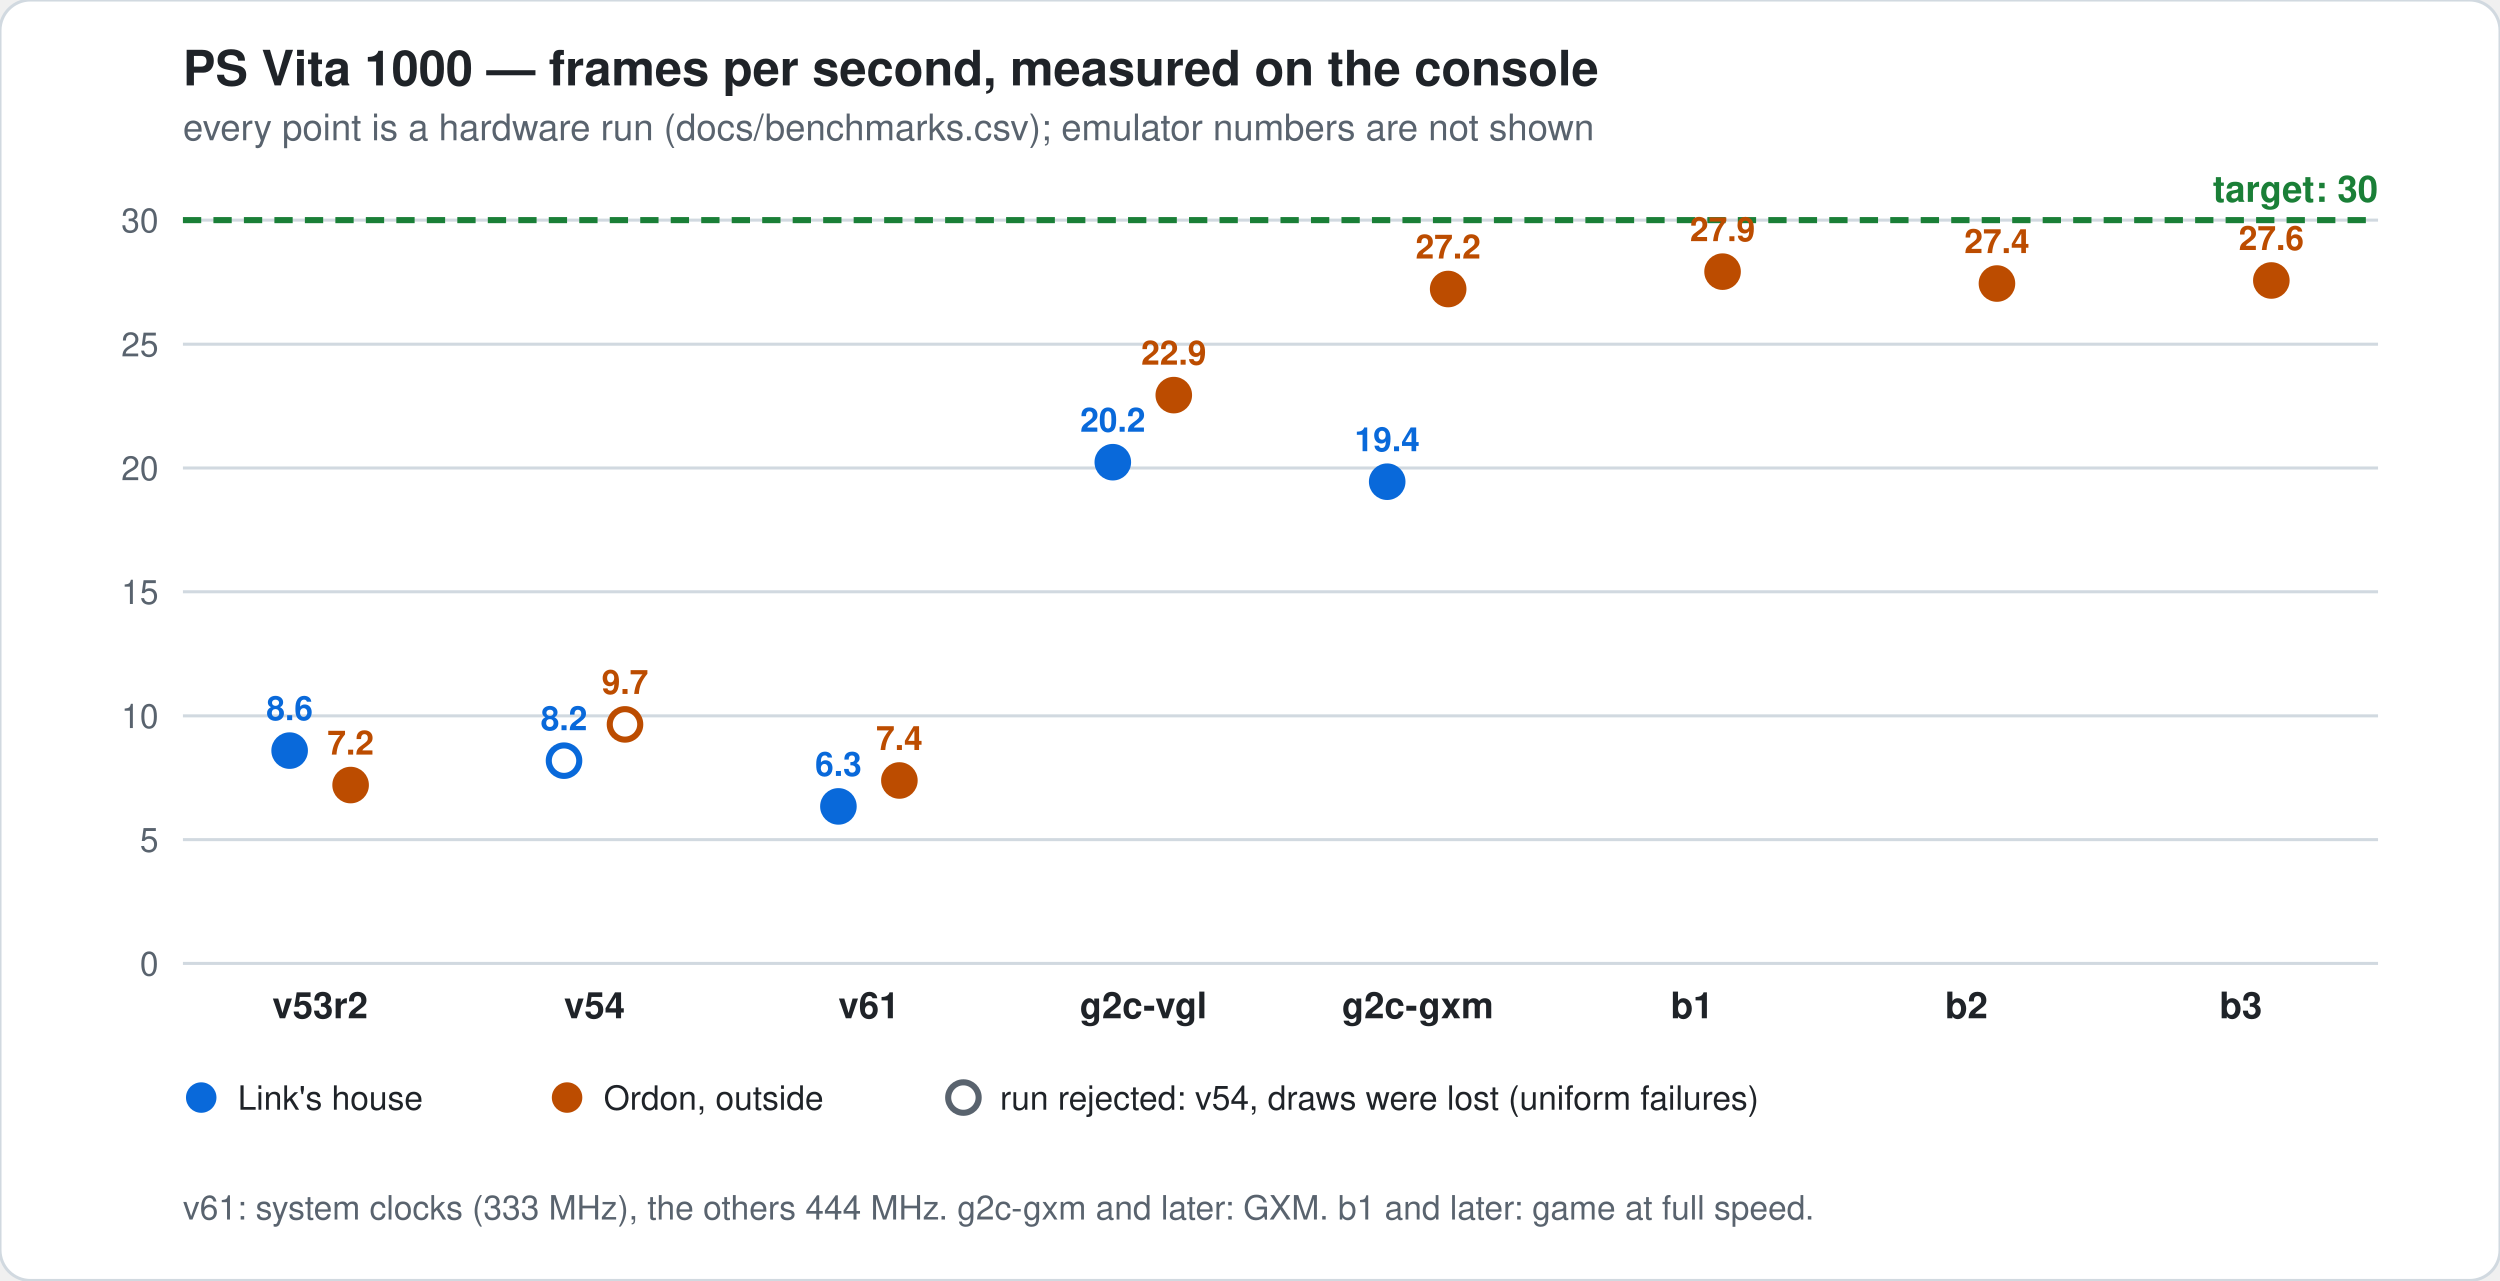
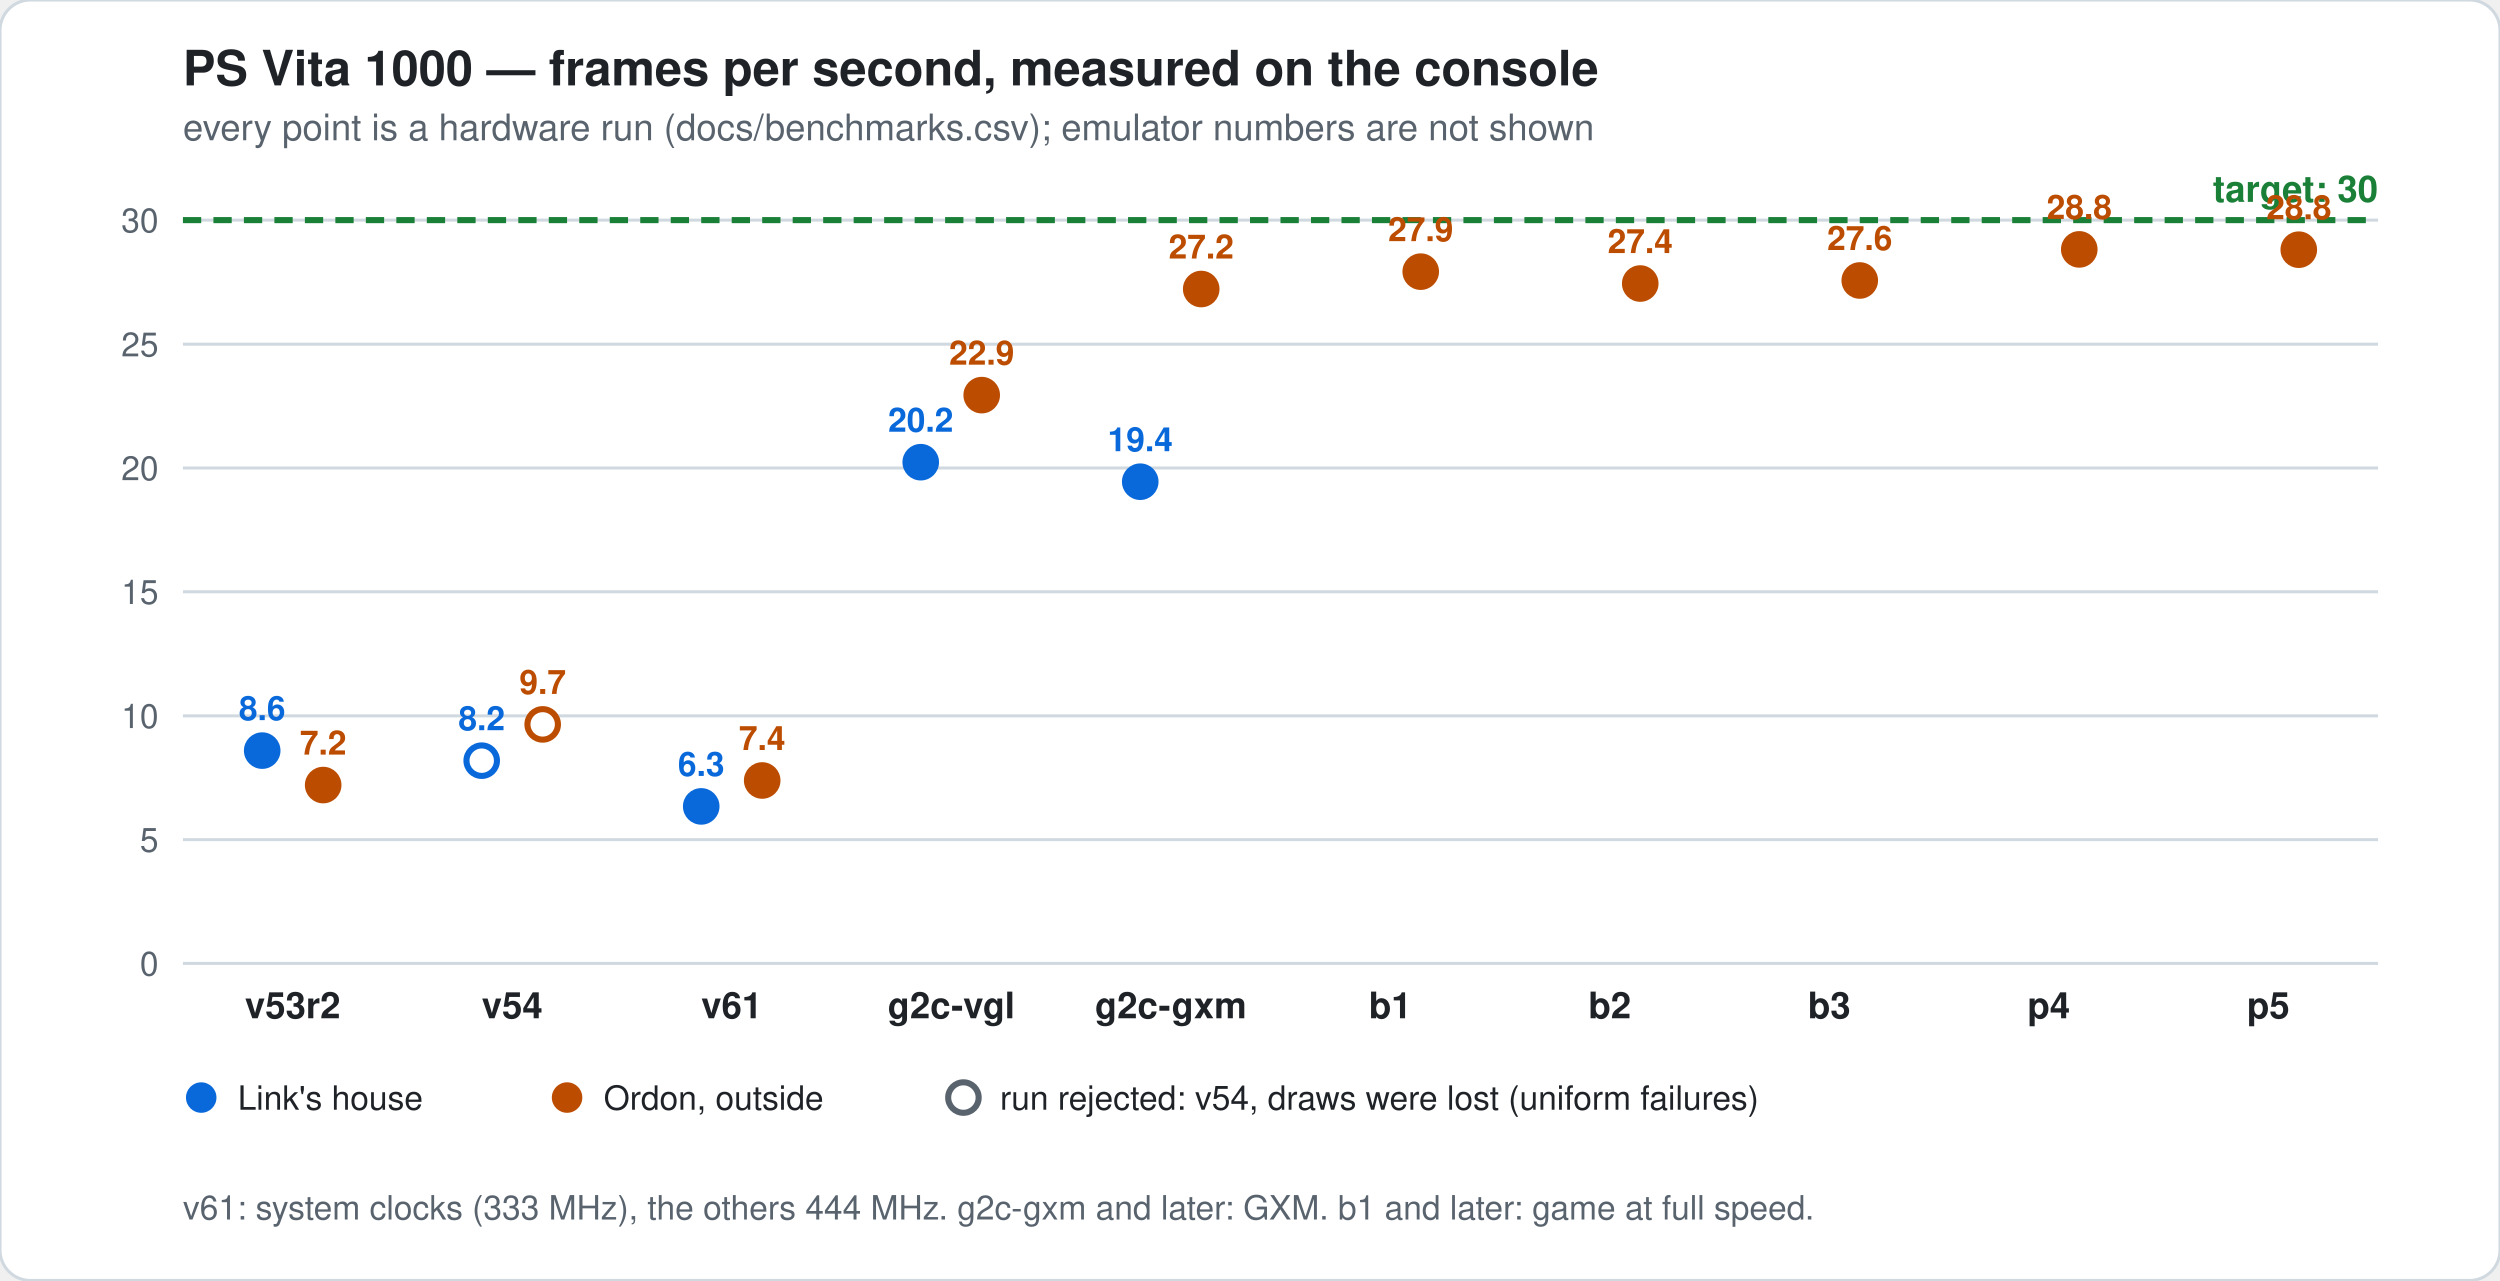
<svg xmlns="http://www.w3.org/2000/svg" viewBox="0 0 820 420" width="820" height="420">
  <rect width="820" height="420" rx="10" fill="#ffffff" stroke="#d1d9e0" />
  <text x="60.0" y="28.0" font-family="-apple-system,Segoe UI,Helvetica,Arial,sans-serif" font-size="16" fill="#1f2328" text-anchor="start" font-weight="600">PS Vita 1000 — frames per second, measured on the console</text>
  <text x="60.0" y="46.0" font-family="-apple-system,Segoe UI,Helvetica,Arial,sans-serif" font-size="12" fill="#59636e" text-anchor="start" font-weight="normal">every point is a hardware run (docs/benchmarks.csv); emulator numbers are not shown</text>
  <line x1="60" x2="780" y1="316.0" y2="316.0" stroke="#d1d9e0" />
  <text x="52.0" y="320.0" font-family="-apple-system,Segoe UI,Helvetica,Arial,sans-serif" font-size="11" fill="#59636e" text-anchor="end" font-weight="normal">0</text>
  <line x1="60" x2="780" y1="275.4" y2="275.4" stroke="#d1d9e0" />
  <text x="52.0" y="279.4" font-family="-apple-system,Segoe UI,Helvetica,Arial,sans-serif" font-size="11" fill="#59636e" text-anchor="end" font-weight="normal">5</text>
  <line x1="60" x2="780" y1="234.8" y2="234.8" stroke="#d1d9e0" />
  <text x="52.0" y="238.8" font-family="-apple-system,Segoe UI,Helvetica,Arial,sans-serif" font-size="11" fill="#59636e" text-anchor="end" font-weight="normal">10</text>
  <line x1="60" x2="780" y1="194.1" y2="194.1" stroke="#d1d9e0" />
  <text x="52.0" y="198.1" font-family="-apple-system,Segoe UI,Helvetica,Arial,sans-serif" font-size="11" fill="#59636e" text-anchor="end" font-weight="normal">15</text>
  <line x1="60" x2="780" y1="153.5" y2="153.5" stroke="#d1d9e0" />
  <text x="52.0" y="157.5" font-family="-apple-system,Segoe UI,Helvetica,Arial,sans-serif" font-size="11" fill="#59636e" text-anchor="end" font-weight="normal">20</text>
  <line x1="60" x2="780" y1="112.9" y2="112.9" stroke="#d1d9e0" />
  <text x="52.0" y="116.9" font-family="-apple-system,Segoe UI,Helvetica,Arial,sans-serif" font-size="11" fill="#59636e" text-anchor="end" font-weight="normal">25</text>
  <line x1="60" x2="780" y1="72.2" y2="72.2" stroke="#d1d9e0" />
  <text x="52.0" y="76.2" font-family="-apple-system,Segoe UI,Helvetica,Arial,sans-serif" font-size="11" fill="#59636e" text-anchor="end" font-weight="normal">30</text>
  <line x1="60" x2="780" y1="72.2" y2="72.2" stroke="#1a7f37" stroke-width="2" stroke-dasharray="6 4" />
  <text x="780.0" y="66.2" font-family="-apple-system,Segoe UI,Helvetica,Arial,sans-serif" font-size="12" fill="#1a7f37" text-anchor="end" font-weight="600">target: 30</text>
-   <circle cx="95.0" cy="246.2" r="5" fill="#0969da" stroke="#0969da" stroke-width="2" />
-   <text x="95.0" y="236.2" font-family="-apple-system,Segoe UI,Helvetica,Arial,sans-serif" font-size="11" fill="#0969da" text-anchor="middle" font-weight="600">8.6</text>
-   <circle cx="185.0" cy="249.5" r="5" fill="#ffffff" stroke="#0969da" stroke-width="2" />
-   <text x="185.0" y="239.5" font-family="-apple-system,Segoe UI,Helvetica,Arial,sans-serif" font-size="11" fill="#0969da" text-anchor="middle" font-weight="600">8.2</text>
-   <circle cx="275.0" cy="264.5" r="5" fill="#0969da" stroke="#0969da" stroke-width="2" />
-   <text x="275.0" y="254.5" font-family="-apple-system,Segoe UI,Helvetica,Arial,sans-serif" font-size="11" fill="#0969da" text-anchor="middle" font-weight="600">6.3</text>
-   <circle cx="365.0" cy="151.6" r="5" fill="#0969da" stroke="#0969da" stroke-width="2" />
-   <text x="365.0" y="141.6" font-family="-apple-system,Segoe UI,Helvetica,Arial,sans-serif" font-size="11" fill="#0969da" text-anchor="middle" font-weight="600">20.2</text>
-   <circle cx="455.0" cy="158.0" r="5" fill="#0969da" stroke="#0969da" stroke-width="2" />
-   <text x="455.0" y="148.0" font-family="-apple-system,Segoe UI,Helvetica,Arial,sans-serif" font-size="11" fill="#0969da" text-anchor="middle" font-weight="600">19.4</text>
-   <circle cx="115.0" cy="257.5" r="5" fill="#bc4c00" stroke="#bc4c00" stroke-width="2" />
-   <text x="115.0" y="247.5" font-family="-apple-system,Segoe UI,Helvetica,Arial,sans-serif" font-size="11" fill="#bc4c00" text-anchor="middle" font-weight="600">7.2</text>
-   <circle cx="205.0" cy="237.6" r="5" fill="#ffffff" stroke="#bc4c00" stroke-width="2" />
-   <text x="205.0" y="227.6" font-family="-apple-system,Segoe UI,Helvetica,Arial,sans-serif" font-size="11" fill="#bc4c00" text-anchor="middle" font-weight="600">9.7</text>
-   <circle cx="295.0" cy="256.0" r="5" fill="#bc4c00" stroke="#bc4c00" stroke-width="2" />
-   <text x="295.0" y="246.0" font-family="-apple-system,Segoe UI,Helvetica,Arial,sans-serif" font-size="11" fill="#bc4c00" text-anchor="middle" font-weight="600">7.4</text>
-   <circle cx="385.0" cy="129.6" r="5" fill="#bc4c00" stroke="#bc4c00" stroke-width="2" />
-   <text x="385.0" y="119.6" font-family="-apple-system,Segoe UI,Helvetica,Arial,sans-serif" font-size="11" fill="#bc4c00" text-anchor="middle" font-weight="600">22.9</text>
-   <circle cx="475.0" cy="94.8" r="5" fill="#bc4c00" stroke="#bc4c00" stroke-width="2" />
-   <text x="475.0" y="84.8" font-family="-apple-system,Segoe UI,Helvetica,Arial,sans-serif" font-size="11" fill="#bc4c00" text-anchor="middle" font-weight="600">27.2</text>
-   <circle cx="565.0" cy="89.1" r="5" fill="#bc4c00" stroke="#bc4c00" stroke-width="2" />
-   <text x="565.0" y="79.1" font-family="-apple-system,Segoe UI,Helvetica,Arial,sans-serif" font-size="11" fill="#bc4c00" text-anchor="middle" font-weight="600">27.9</text>
-   <circle cx="655.0" cy="93.0" r="5" fill="#bc4c00" stroke="#bc4c00" stroke-width="2" />
-   <text x="655.0" y="83.0" font-family="-apple-system,Segoe UI,Helvetica,Arial,sans-serif" font-size="11" fill="#bc4c00" text-anchor="middle" font-weight="600">27.4</text>
-   <circle cx="745.0" cy="92.0" r="5" fill="#bc4c00" stroke="#bc4c00" stroke-width="2" />
-   <text x="745.0" y="82.0" font-family="-apple-system,Segoe UI,Helvetica,Arial,sans-serif" font-size="11" fill="#bc4c00" text-anchor="middle" font-weight="600">27.6</text>
-   <text x="105.0" y="334.0" font-family="-apple-system,Segoe UI,Helvetica,Arial,sans-serif" font-size="12" fill="#1f2328" text-anchor="middle" font-weight="600">v53r2</text>
-   <text x="195.0" y="334.0" font-family="-apple-system,Segoe UI,Helvetica,Arial,sans-serif" font-size="12" fill="#1f2328" text-anchor="middle" font-weight="600">v54</text>
-   <text x="285.0" y="334.0" font-family="-apple-system,Segoe UI,Helvetica,Arial,sans-serif" font-size="12" fill="#1f2328" text-anchor="middle" font-weight="600">v61</text>
-   <text x="375.0" y="334.0" font-family="-apple-system,Segoe UI,Helvetica,Arial,sans-serif" font-size="12" fill="#1f2328" text-anchor="middle" font-weight="600">g2c-vgl</text>
-   <text x="465.0" y="334.0" font-family="-apple-system,Segoe UI,Helvetica,Arial,sans-serif" font-size="12" fill="#1f2328" text-anchor="middle" font-weight="600">g2c-gxm</text>
-   <text x="555.0" y="334.0" font-family="-apple-system,Segoe UI,Helvetica,Arial,sans-serif" font-size="12" fill="#1f2328" text-anchor="middle" font-weight="600">b1</text>
-   <text x="645.0" y="334.0" font-family="-apple-system,Segoe UI,Helvetica,Arial,sans-serif" font-size="12" fill="#1f2328" text-anchor="middle" font-weight="600">b2</text>
-   <text x="735.0" y="334.0" font-family="-apple-system,Segoe UI,Helvetica,Arial,sans-serif" font-size="12" fill="#1f2328" text-anchor="middle" font-weight="600">b3</text>
+   <circle cx="86.0" cy="246.2" r="5" fill="#0969da" stroke="#0969da" stroke-width="2" />
+   <text x="86.0" y="236.2" font-family="-apple-system,Segoe UI,Helvetica,Arial,sans-serif" font-size="11" fill="#0969da" text-anchor="middle" font-weight="600">8.6</text>
+   <circle cx="158.0" cy="249.5" r="5" fill="#ffffff" stroke="#0969da" stroke-width="2" />
+   <text x="158.0" y="239.5" font-family="-apple-system,Segoe UI,Helvetica,Arial,sans-serif" font-size="11" fill="#0969da" text-anchor="middle" font-weight="600">8.2</text>
+   <circle cx="230.0" cy="264.5" r="5" fill="#0969da" stroke="#0969da" stroke-width="2" />
+   <text x="230.0" y="254.5" font-family="-apple-system,Segoe UI,Helvetica,Arial,sans-serif" font-size="11" fill="#0969da" text-anchor="middle" font-weight="600">6.3</text>
+   <circle cx="302.0" cy="151.6" r="5" fill="#0969da" stroke="#0969da" stroke-width="2" />
+   <text x="302.0" y="141.6" font-family="-apple-system,Segoe UI,Helvetica,Arial,sans-serif" font-size="11" fill="#0969da" text-anchor="middle" font-weight="600">20.2</text>
+   <circle cx="374.0" cy="158.0" r="5" fill="#0969da" stroke="#0969da" stroke-width="2" />
+   <text x="374.0" y="148.0" font-family="-apple-system,Segoe UI,Helvetica,Arial,sans-serif" font-size="11" fill="#0969da" text-anchor="middle" font-weight="600">19.4</text>
+   <circle cx="106.0" cy="257.5" r="5" fill="#bc4c00" stroke="#bc4c00" stroke-width="2" />
+   <text x="106.0" y="247.5" font-family="-apple-system,Segoe UI,Helvetica,Arial,sans-serif" font-size="11" fill="#bc4c00" text-anchor="middle" font-weight="600">7.2</text>
+   <circle cx="178.0" cy="237.6" r="5" fill="#ffffff" stroke="#bc4c00" stroke-width="2" />
+   <text x="178.0" y="227.6" font-family="-apple-system,Segoe UI,Helvetica,Arial,sans-serif" font-size="11" fill="#bc4c00" text-anchor="middle" font-weight="600">9.7</text>
+   <circle cx="250.0" cy="256.0" r="5" fill="#bc4c00" stroke="#bc4c00" stroke-width="2" />
+   <text x="250.0" y="246.0" font-family="-apple-system,Segoe UI,Helvetica,Arial,sans-serif" font-size="11" fill="#bc4c00" text-anchor="middle" font-weight="600">7.4</text>
+   <circle cx="322.0" cy="129.6" r="5" fill="#bc4c00" stroke="#bc4c00" stroke-width="2" />
+   <text x="322.0" y="119.6" font-family="-apple-system,Segoe UI,Helvetica,Arial,sans-serif" font-size="11" fill="#bc4c00" text-anchor="middle" font-weight="600">22.9</text>
+   <circle cx="394.0" cy="94.8" r="5" fill="#bc4c00" stroke="#bc4c00" stroke-width="2" />
+   <text x="394.0" y="84.8" font-family="-apple-system,Segoe UI,Helvetica,Arial,sans-serif" font-size="11" fill="#bc4c00" text-anchor="middle" font-weight="600">27.2</text>
+   <circle cx="466.0" cy="89.1" r="5" fill="#bc4c00" stroke="#bc4c00" stroke-width="2" />
+   <text x="466.0" y="79.1" font-family="-apple-system,Segoe UI,Helvetica,Arial,sans-serif" font-size="11" fill="#bc4c00" text-anchor="middle" font-weight="600">27.9</text>
+   <circle cx="538.0" cy="93.0" r="5" fill="#bc4c00" stroke="#bc4c00" stroke-width="2" />
+   <text x="538.0" y="83.0" font-family="-apple-system,Segoe UI,Helvetica,Arial,sans-serif" font-size="11" fill="#bc4c00" text-anchor="middle" font-weight="600">27.4</text>
+   <circle cx="610.0" cy="92.0" r="5" fill="#bc4c00" stroke="#bc4c00" stroke-width="2" />
+   <text x="610.0" y="82.0" font-family="-apple-system,Segoe UI,Helvetica,Arial,sans-serif" font-size="11" fill="#bc4c00" text-anchor="middle" font-weight="600">27.6</text>
+   <circle cx="682.0" cy="81.8" r="5" fill="#bc4c00" stroke="#bc4c00" stroke-width="2" />
+   <text x="682.0" y="71.8" font-family="-apple-system,Segoe UI,Helvetica,Arial,sans-serif" font-size="11" fill="#bc4c00" text-anchor="middle" font-weight="600">28.8</text>
+   <circle cx="754.0" cy="81.9" r="5" fill="#bc4c00" stroke="#bc4c00" stroke-width="2" />
+   <text x="754.0" y="71.9" font-family="-apple-system,Segoe UI,Helvetica,Arial,sans-serif" font-size="11" fill="#bc4c00" text-anchor="middle" font-weight="600">28.8</text>
+   <text x="96.0" y="334.0" font-family="-apple-system,Segoe UI,Helvetica,Arial,sans-serif" font-size="12" fill="#1f2328" text-anchor="middle" font-weight="600">v53r2</text>
+   <text x="168.0" y="334.0" font-family="-apple-system,Segoe UI,Helvetica,Arial,sans-serif" font-size="12" fill="#1f2328" text-anchor="middle" font-weight="600">v54</text>
+   <text x="240.0" y="334.0" font-family="-apple-system,Segoe UI,Helvetica,Arial,sans-serif" font-size="12" fill="#1f2328" text-anchor="middle" font-weight="600">v61</text>
+   <text x="312.0" y="334.0" font-family="-apple-system,Segoe UI,Helvetica,Arial,sans-serif" font-size="12" fill="#1f2328" text-anchor="middle" font-weight="600">g2c-vgl</text>
+   <text x="384.0" y="334.0" font-family="-apple-system,Segoe UI,Helvetica,Arial,sans-serif" font-size="12" fill="#1f2328" text-anchor="middle" font-weight="600">g2c-gxm</text>
+   <text x="456.0" y="334.0" font-family="-apple-system,Segoe UI,Helvetica,Arial,sans-serif" font-size="12" fill="#1f2328" text-anchor="middle" font-weight="600">b1</text>
+   <text x="528.0" y="334.0" font-family="-apple-system,Segoe UI,Helvetica,Arial,sans-serif" font-size="12" fill="#1f2328" text-anchor="middle" font-weight="600">b2</text>
+   <text x="600.0" y="334.0" font-family="-apple-system,Segoe UI,Helvetica,Arial,sans-serif" font-size="12" fill="#1f2328" text-anchor="middle" font-weight="600">b3</text>
+   <text x="672.0" y="334.0" font-family="-apple-system,Segoe UI,Helvetica,Arial,sans-serif" font-size="12" fill="#1f2328" text-anchor="middle" font-weight="600">p4</text>
+   <text x="744.0" y="334.0" font-family="-apple-system,Segoe UI,Helvetica,Arial,sans-serif" font-size="12" fill="#1f2328" text-anchor="middle" font-weight="600">p5</text>
  <circle cx="66" cy="360" r="5" fill="#0969da" />
  <text x="78.0" y="364.0" font-family="-apple-system,Segoe UI,Helvetica,Arial,sans-serif" font-size="11" fill="#1f2328" text-anchor="start" font-weight="normal">Link's house</text>
  <circle cx="186" cy="360" r="5" fill="#bc4c00" />
  <text x="198.0" y="364.0" font-family="-apple-system,Segoe UI,Helvetica,Arial,sans-serif" font-size="11" fill="#1f2328" text-anchor="start" font-weight="normal">Ordon, outside</text>
  <circle cx="316" cy="360" r="5" fill="#ffffff" stroke="#59636e" stroke-width="2" />
  <text x="328.0" y="364.0" font-family="-apple-system,Segoe UI,Helvetica,Arial,sans-serif" font-size="11" fill="#1f2328" text-anchor="start" font-weight="normal">run rejected: v54, draws were lost (uniform failures)</text>
  <text x="60.0" y="400.0" font-family="-apple-system,Segoe UI,Helvetica,Arial,sans-serif" font-size="11" fill="#59636e" text-anchor="start" font-weight="normal">v61: system clocks (333 MHz), the others 444 MHz. g2c-gxm and later: GXM. b1 and later: game at full speed.</text>
</svg>
